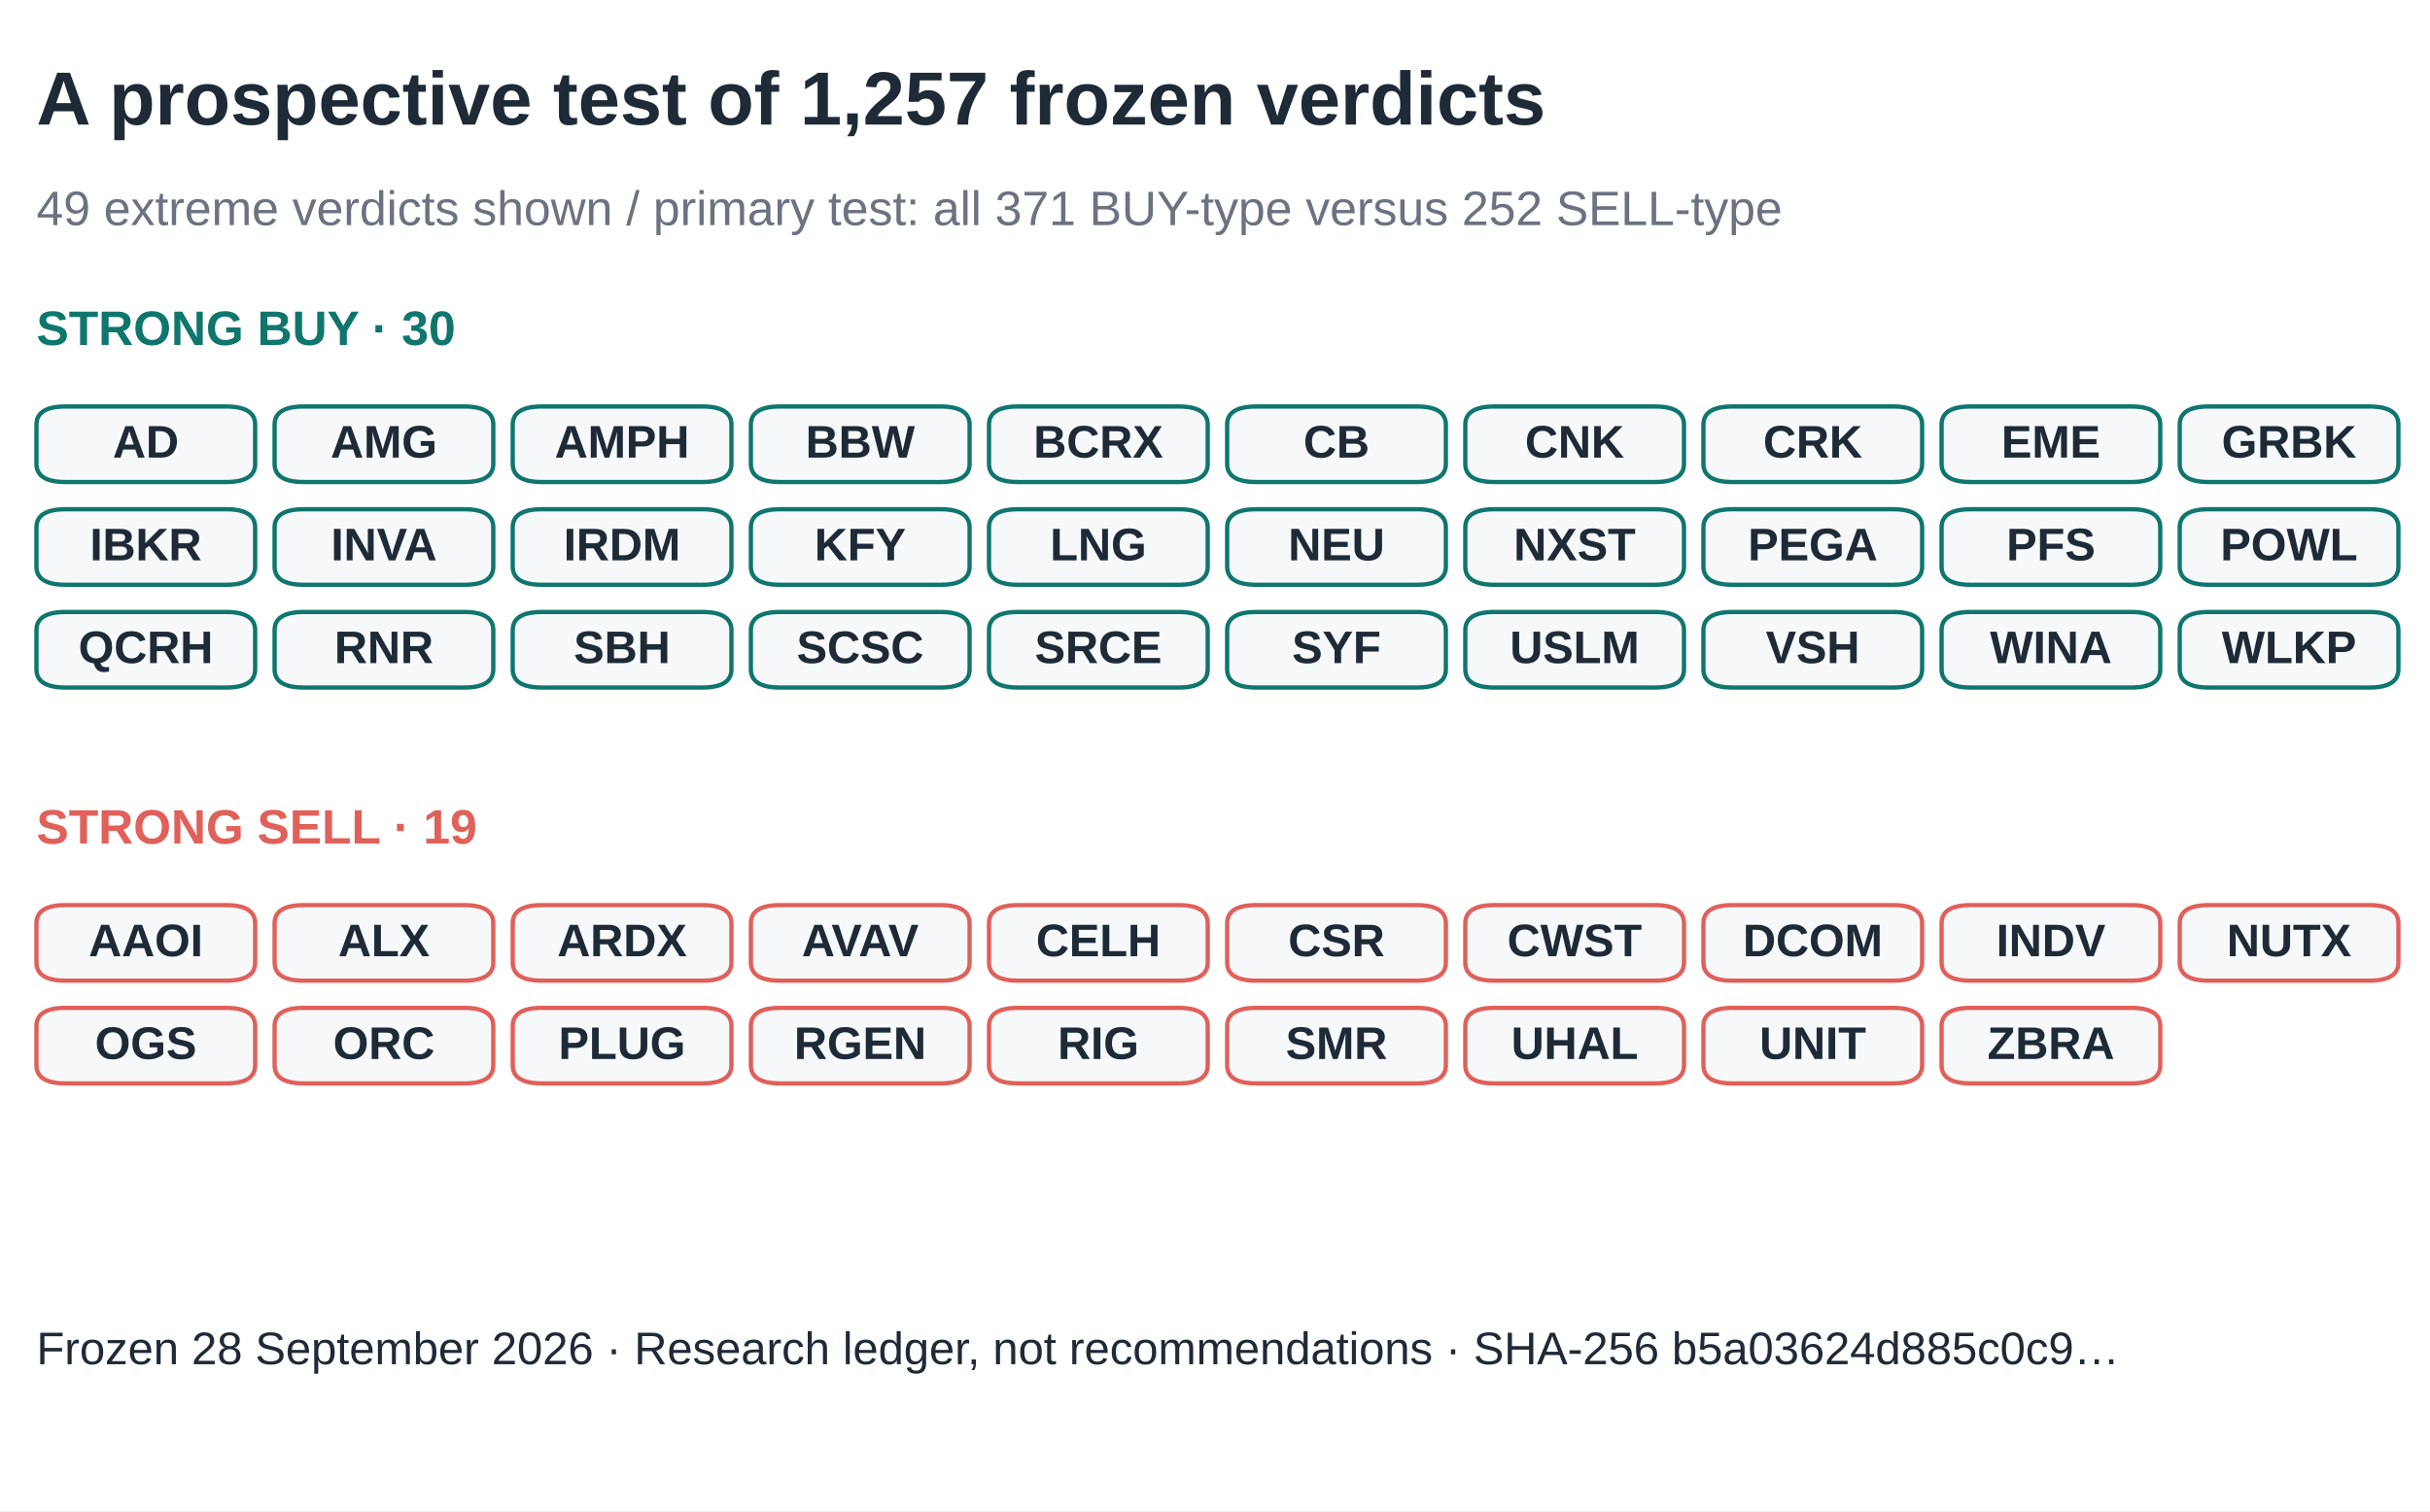
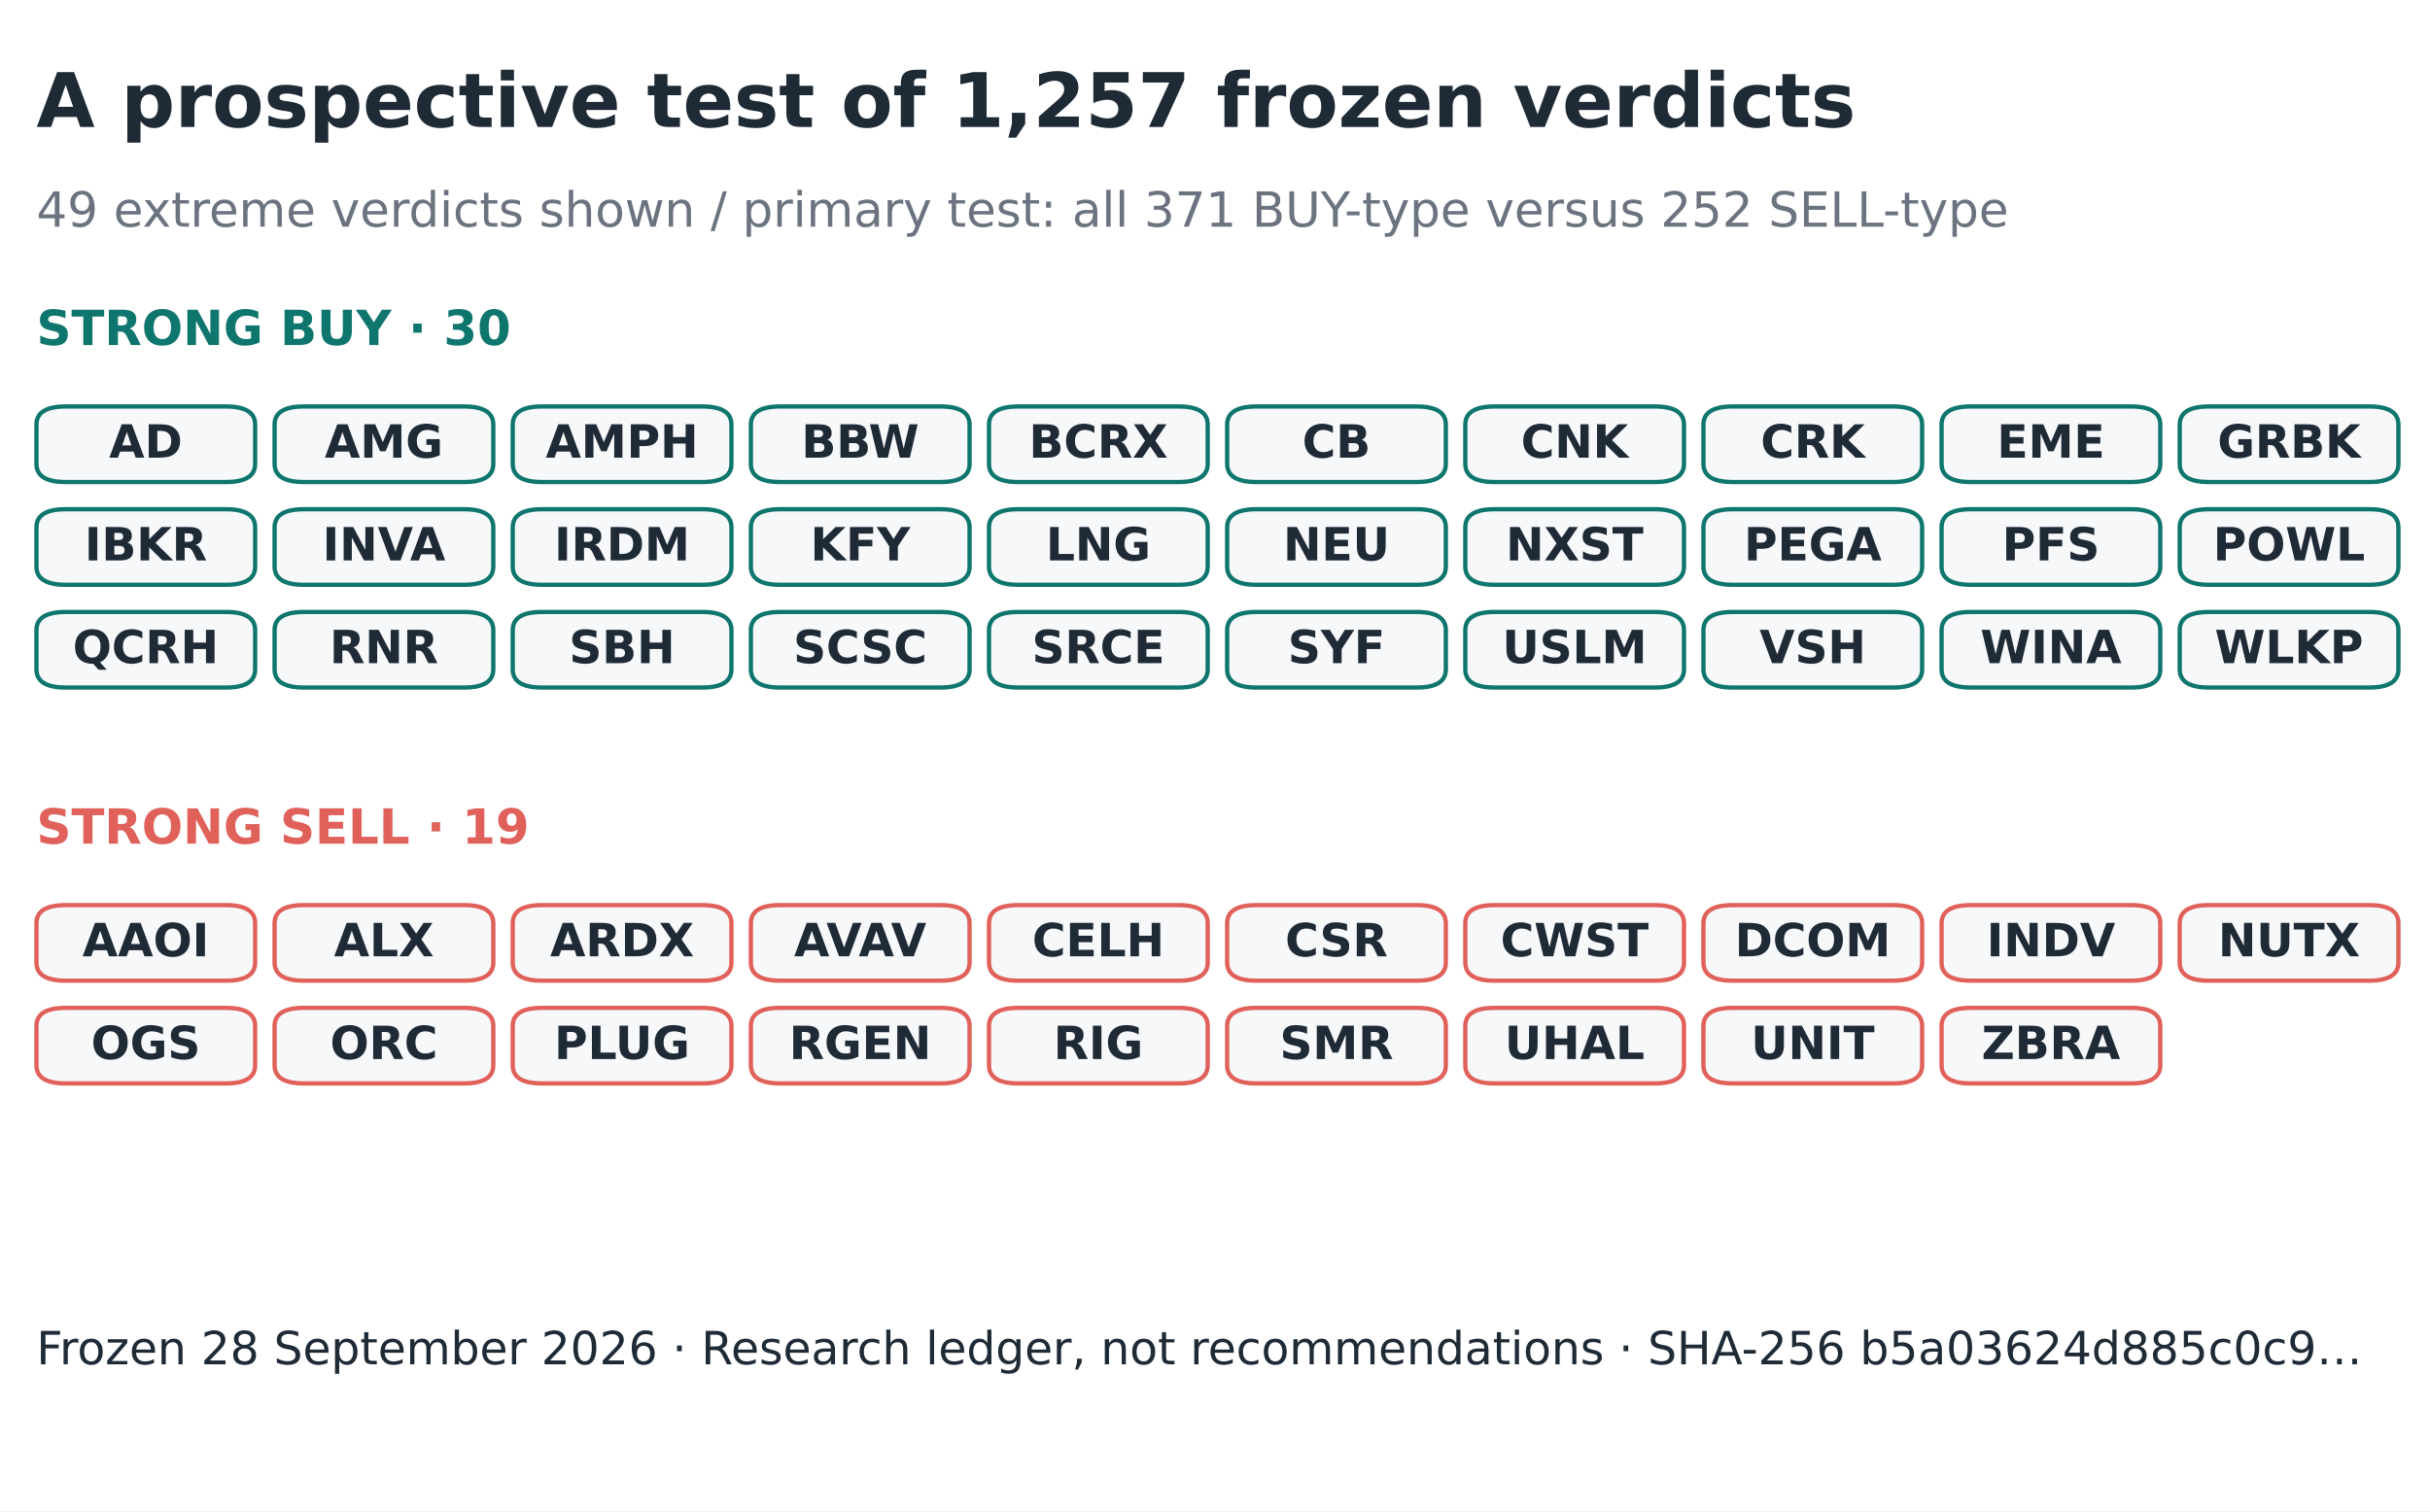
<svg xmlns="http://www.w3.org/2000/svg" width="451.44pt" height="280.8pt" viewBox="0 0 451.44 280.8" version="1.1">
  <defs>
    <style type="text/css">*{stroke-linejoin: round; stroke-linecap: butt}</style>
  </defs>
  <g id="figure_1">
    <g id="patch_1">
      <path d="M 0 280.8  L 451.44 280.8  L 451.44 0  L 0 0  z " style="fill: #ffffff" />
    </g>
    <g id="axes_1">
      <g id="patch_2">
        <path d="M 12.189 89.575  L 41.984 89.575  Q 47.401 89.575 47.401 86.206  L 47.401 78.905  Q 47.401 75.535 41.984 75.535  L 12.189 75.535  Q 6.772 75.535 6.772 78.905  L 6.772 86.206  Q 6.772 89.575 12.189 89.575  z " clip-path="url(#p27f4e47a47)" style="fill: #f7f8fa; stroke: #0f766e; stroke-width: 0.8; stroke-linejoin: miter" />
      </g>
      <g id="patch_3">
        <path d="M 56.43 89.575  L 86.225 89.575  Q 91.642 89.575 91.642 86.206  L 91.642 78.905  Q 91.642 75.535 86.225 75.535  L 56.43 75.535  Q 51.013 75.535 51.013 78.905  L 51.013 86.206  Q 51.013 89.575 56.43 89.575  z " clip-path="url(#p27f4e47a47)" style="fill: #f7f8fa; stroke: #0f766e; stroke-width: 0.8; stroke-linejoin: miter" />
      </g>
      <g id="patch_4">
        <path d="M 100.671 89.575  L 130.466 89.575  Q 135.883 89.575 135.883 86.206  L 135.883 78.905  Q 135.883 75.535 130.466 75.535  L 100.671 75.535  Q 95.254 75.535 95.254 78.905  L 95.254 86.206  Q 95.254 89.575 100.671 89.575  z " clip-path="url(#p27f4e47a47)" style="fill: #f7f8fa; stroke: #0f766e; stroke-width: 0.8; stroke-linejoin: miter" />
      </g>
      <g id="patch_5">
        <path d="M 144.912 89.575  L 174.707 89.575  Q 180.125 89.575 180.125 86.206  L 180.125 78.905  Q 180.125 75.535 174.707 75.535  L 144.912 75.535  Q 139.495 75.535 139.495 78.905  L 139.495 86.206  Q 139.495 89.575 144.912 89.575  z " clip-path="url(#p27f4e47a47)" style="fill: #f7f8fa; stroke: #0f766e; stroke-width: 0.8; stroke-linejoin: miter" />
      </g>
      <g id="patch_6">
        <path d="M 189.153 89.575  L 218.948 89.575  Q 224.366 89.575 224.366 86.206  L 224.366 78.905  Q 224.366 75.535 218.948 75.535  L 189.153 75.535  Q 183.736 75.535 183.736 78.905  L 183.736 86.206  Q 183.736 89.575 189.153 89.575  z " clip-path="url(#p27f4e47a47)" style="fill: #f7f8fa; stroke: #0f766e; stroke-width: 0.8; stroke-linejoin: miter" />
      </g>
      <g id="patch_7">
        <path d="M 233.394 89.575  L 263.19 89.575  Q 268.607 89.575 268.607 86.206  L 268.607 78.905  Q 268.607 75.535 263.19 75.535  L 233.394 75.535  Q 227.977 75.535 227.977 78.905  L 227.977 86.206  Q 227.977 89.575 233.394 89.575  z " clip-path="url(#p27f4e47a47)" style="fill: #f7f8fa; stroke: #0f766e; stroke-width: 0.8; stroke-linejoin: miter" />
      </g>
      <g id="patch_8">
        <path d="M 277.636 89.575  L 307.431 89.575  Q 312.848 89.575 312.848 86.206  L 312.848 78.905  Q 312.848 75.535 307.431 75.535  L 277.636 75.535  Q 272.218 75.535 272.218 78.905  L 272.218 86.206  Q 272.218 89.575 277.636 89.575  z " clip-path="url(#p27f4e47a47)" style="fill: #f7f8fa; stroke: #0f766e; stroke-width: 0.8; stroke-linejoin: miter" />
      </g>
      <g id="patch_9">
        <path d="M 321.877 89.575  L 351.672 89.575  Q 357.089 89.575 357.089 86.206  L 357.089 78.905  Q 357.089 75.535 351.672 75.535  L 321.877 75.535  Q 316.459 75.535 316.459 78.905  L 316.459 86.206  Q 316.459 89.575 321.877 89.575  z " clip-path="url(#p27f4e47a47)" style="fill: #f7f8fa; stroke: #0f766e; stroke-width: 0.8; stroke-linejoin: miter" />
      </g>
      <g id="patch_10">
        <path d="M 366.118 89.575  L 395.913 89.575  Q 401.33 89.575 401.33 86.206  L 401.33 78.905  Q 401.33 75.535 395.913 75.535  L 366.118 75.535  Q 360.701 75.535 360.701 78.905  L 360.701 86.206  Q 360.701 89.575 366.118 89.575  z " clip-path="url(#p27f4e47a47)" style="fill: #f7f8fa; stroke: #0f766e; stroke-width: 0.8; stroke-linejoin: miter" />
      </g>
      <g id="patch_11">
        <path d="M 410.359 89.575  L 440.154 89.575  Q 445.571 89.575 445.571 86.206  L 445.571 78.905  Q 445.571 75.535 440.154 75.535  L 410.359 75.535  Q 404.942 75.535 404.942 78.905  L 404.942 86.206  Q 404.942 89.575 410.359 89.575  z " clip-path="url(#p27f4e47a47)" style="fill: #f7f8fa; stroke: #0f766e; stroke-width: 0.8; stroke-linejoin: miter" />
      </g>
      <g id="patch_12">
        <path d="M 12.189 108.67  L 41.984 108.67  Q 47.401 108.67 47.401 105.3  L 47.401 97.999  Q 47.401 94.63 41.984 94.63  L 12.189 94.63  Q 6.772 94.63 6.772 97.999  L 6.772 105.3  Q 6.772 108.67 12.189 108.67  z " clip-path="url(#p27f4e47a47)" style="fill: #f7f8fa; stroke: #0f766e; stroke-width: 0.8; stroke-linejoin: miter" />
      </g>
      <g id="patch_13">
        <path d="M 56.43 108.67  L 86.225 108.67  Q 91.642 108.67 91.642 105.3  L 91.642 97.999  Q 91.642 94.63 86.225 94.63  L 56.43 94.63  Q 51.013 94.63 51.013 97.999  L 51.013 105.3  Q 51.013 108.67 56.43 108.67  z " clip-path="url(#p27f4e47a47)" style="fill: #f7f8fa; stroke: #0f766e; stroke-width: 0.8; stroke-linejoin: miter" />
      </g>
      <g id="patch_14">
        <path d="M 100.671 108.67  L 130.466 108.67  Q 135.883 108.67 135.883 105.3  L 135.883 97.999  Q 135.883 94.63 130.466 94.63  L 100.671 94.63  Q 95.254 94.63 95.254 97.999  L 95.254 105.3  Q 95.254 108.67 100.671 108.67  z " clip-path="url(#p27f4e47a47)" style="fill: #f7f8fa; stroke: #0f766e; stroke-width: 0.8; stroke-linejoin: miter" />
      </g>
      <g id="patch_15">
        <path d="M 144.912 108.67  L 174.707 108.67  Q 180.125 108.67 180.125 105.3  L 180.125 97.999  Q 180.125 94.63 174.707 94.63  L 144.912 94.63  Q 139.495 94.63 139.495 97.999  L 139.495 105.3  Q 139.495 108.67 144.912 108.67  z " clip-path="url(#p27f4e47a47)" style="fill: #f7f8fa; stroke: #0f766e; stroke-width: 0.8; stroke-linejoin: miter" />
      </g>
      <g id="patch_16">
        <path d="M 189.153 108.67  L 218.948 108.67  Q 224.366 108.67 224.366 105.3  L 224.366 97.999  Q 224.366 94.63 218.948 94.63  L 189.153 94.63  Q 183.736 94.63 183.736 97.999  L 183.736 105.3  Q 183.736 108.67 189.153 108.67  z " clip-path="url(#p27f4e47a47)" style="fill: #f7f8fa; stroke: #0f766e; stroke-width: 0.8; stroke-linejoin: miter" />
      </g>
      <g id="patch_17">
        <path d="M 233.394 108.67  L 263.19 108.67  Q 268.607 108.67 268.607 105.3  L 268.607 97.999  Q 268.607 94.63 263.19 94.63  L 233.394 94.63  Q 227.977 94.63 227.977 97.999  L 227.977 105.3  Q 227.977 108.67 233.394 108.67  z " clip-path="url(#p27f4e47a47)" style="fill: #f7f8fa; stroke: #0f766e; stroke-width: 0.8; stroke-linejoin: miter" />
      </g>
      <g id="patch_18">
        <path d="M 277.636 108.67  L 307.431 108.67  Q 312.848 108.67 312.848 105.3  L 312.848 97.999  Q 312.848 94.63 307.431 94.63  L 277.636 94.63  Q 272.218 94.63 272.218 97.999  L 272.218 105.3  Q 272.218 108.67 277.636 108.67  z " clip-path="url(#p27f4e47a47)" style="fill: #f7f8fa; stroke: #0f766e; stroke-width: 0.8; stroke-linejoin: miter" />
      </g>
      <g id="patch_19">
        <path d="M 321.877 108.67  L 351.672 108.67  Q 357.089 108.67 357.089 105.3  L 357.089 97.999  Q 357.089 94.63 351.672 94.63  L 321.877 94.63  Q 316.459 94.63 316.459 97.999  L 316.459 105.3  Q 316.459 108.67 321.877 108.67  z " clip-path="url(#p27f4e47a47)" style="fill: #f7f8fa; stroke: #0f766e; stroke-width: 0.8; stroke-linejoin: miter" />
      </g>
      <g id="patch_20">
        <path d="M 366.118 108.67  L 395.913 108.67  Q 401.33 108.67 401.33 105.3  L 401.33 97.999  Q 401.33 94.63 395.913 94.63  L 366.118 94.63  Q 360.701 94.63 360.701 97.999  L 360.701 105.3  Q 360.701 108.67 366.118 108.67  z " clip-path="url(#p27f4e47a47)" style="fill: #f7f8fa; stroke: #0f766e; stroke-width: 0.8; stroke-linejoin: miter" />
      </g>
      <g id="patch_21">
        <path d="M 410.359 108.67  L 440.154 108.67  Q 445.571 108.67 445.571 105.3  L 445.571 97.999  Q 445.571 94.63 440.154 94.63  L 410.359 94.63  Q 404.942 94.63 404.942 97.999  L 404.942 105.3  Q 404.942 108.67 410.359 108.67  z " clip-path="url(#p27f4e47a47)" style="fill: #f7f8fa; stroke: #0f766e; stroke-width: 0.8; stroke-linejoin: miter" />
      </g>
      <g id="patch_22">
        <path d="M 12.189 127.764  L 41.984 127.764  Q 47.401 127.764 47.401 124.394  L 47.401 117.094  Q 47.401 113.724 41.984 113.724  L 12.189 113.724  Q 6.772 113.724 6.772 117.094  L 6.772 124.394  Q 6.772 127.764 12.189 127.764  z " clip-path="url(#p27f4e47a47)" style="fill: #f7f8fa; stroke: #0f766e; stroke-width: 0.8; stroke-linejoin: miter" />
      </g>
      <g id="patch_23">
        <path d="M 56.43 127.764  L 86.225 127.764  Q 91.642 127.764 91.642 124.394  L 91.642 117.094  Q 91.642 113.724 86.225 113.724  L 56.43 113.724  Q 51.013 113.724 51.013 117.094  L 51.013 124.394  Q 51.013 127.764 56.43 127.764  z " clip-path="url(#p27f4e47a47)" style="fill: #f7f8fa; stroke: #0f766e; stroke-width: 0.8; stroke-linejoin: miter" />
      </g>
      <g id="patch_24">
        <path d="M 100.671 127.764  L 130.466 127.764  Q 135.883 127.764 135.883 124.394  L 135.883 117.094  Q 135.883 113.724 130.466 113.724  L 100.671 113.724  Q 95.254 113.724 95.254 117.094  L 95.254 124.394  Q 95.254 127.764 100.671 127.764  z " clip-path="url(#p27f4e47a47)" style="fill: #f7f8fa; stroke: #0f766e; stroke-width: 0.8; stroke-linejoin: miter" />
      </g>
      <g id="patch_25">
        <path d="M 144.912 127.764  L 174.707 127.764  Q 180.125 127.764 180.125 124.394  L 180.125 117.094  Q 180.125 113.724 174.707 113.724  L 144.912 113.724  Q 139.495 113.724 139.495 117.094  L 139.495 124.394  Q 139.495 127.764 144.912 127.764  z " clip-path="url(#p27f4e47a47)" style="fill: #f7f8fa; stroke: #0f766e; stroke-width: 0.8; stroke-linejoin: miter" />
      </g>
      <g id="patch_26">
        <path d="M 189.153 127.764  L 218.948 127.764  Q 224.366 127.764 224.366 124.394  L 224.366 117.094  Q 224.366 113.724 218.948 113.724  L 189.153 113.724  Q 183.736 113.724 183.736 117.094  L 183.736 124.394  Q 183.736 127.764 189.153 127.764  z " clip-path="url(#p27f4e47a47)" style="fill: #f7f8fa; stroke: #0f766e; stroke-width: 0.8; stroke-linejoin: miter" />
      </g>
      <g id="patch_27">
        <path d="M 233.394 127.764  L 263.19 127.764  Q 268.607 127.764 268.607 124.394  L 268.607 117.094  Q 268.607 113.724 263.19 113.724  L 233.394 113.724  Q 227.977 113.724 227.977 117.094  L 227.977 124.394  Q 227.977 127.764 233.394 127.764  z " clip-path="url(#p27f4e47a47)" style="fill: #f7f8fa; stroke: #0f766e; stroke-width: 0.8; stroke-linejoin: miter" />
      </g>
      <g id="patch_28">
        <path d="M 277.636 127.764  L 307.431 127.764  Q 312.848 127.764 312.848 124.394  L 312.848 117.094  Q 312.848 113.724 307.431 113.724  L 277.636 113.724  Q 272.218 113.724 272.218 117.094  L 272.218 124.394  Q 272.218 127.764 277.636 127.764  z " clip-path="url(#p27f4e47a47)" style="fill: #f7f8fa; stroke: #0f766e; stroke-width: 0.8; stroke-linejoin: miter" />
      </g>
      <g id="patch_29">
        <path d="M 321.877 127.764  L 351.672 127.764  Q 357.089 127.764 357.089 124.394  L 357.089 117.094  Q 357.089 113.724 351.672 113.724  L 321.877 113.724  Q 316.459 113.724 316.459 117.094  L 316.459 124.394  Q 316.459 127.764 321.877 127.764  z " clip-path="url(#p27f4e47a47)" style="fill: #f7f8fa; stroke: #0f766e; stroke-width: 0.8; stroke-linejoin: miter" />
      </g>
      <g id="patch_30">
        <path d="M 366.118 127.764  L 395.913 127.764  Q 401.33 127.764 401.33 124.394  L 401.33 117.094  Q 401.33 113.724 395.913 113.724  L 366.118 113.724  Q 360.701 113.724 360.701 117.094  L 360.701 124.394  Q 360.701 127.764 366.118 127.764  z " clip-path="url(#p27f4e47a47)" style="fill: #f7f8fa; stroke: #0f766e; stroke-width: 0.8; stroke-linejoin: miter" />
      </g>
      <g id="patch_31">
        <path d="M 410.359 127.764  L 440.154 127.764  Q 445.571 127.764 445.571 124.394  L 445.571 117.094  Q 445.571 113.724 440.154 113.724  L 410.359 113.724  Q 404.942 113.724 404.942 117.094  L 404.942 124.394  Q 404.942 127.764 410.359 127.764  z " clip-path="url(#p27f4e47a47)" style="fill: #f7f8fa; stroke: #0f766e; stroke-width: 0.8; stroke-linejoin: miter" />
      </g>
      <g id="patch_32">
        <path d="M 12.189 182.239  L 41.984 182.239  Q 47.401 182.239 47.401 178.87  L 47.401 171.569  Q 47.401 168.199 41.984 168.199  L 12.189 168.199  Q 6.772 168.199 6.772 171.569  L 6.772 178.87  Q 6.772 182.239 12.189 182.239  z " clip-path="url(#p27f4e47a47)" style="fill: #f7f8fa; stroke: #e0605a; stroke-width: 0.8; stroke-linejoin: miter" />
      </g>
      <g id="patch_33">
        <path d="M 56.43 182.239  L 86.225 182.239  Q 91.642 182.239 91.642 178.87  L 91.642 171.569  Q 91.642 168.199 86.225 168.199  L 56.43 168.199  Q 51.013 168.199 51.013 171.569  L 51.013 178.87  Q 51.013 182.239 56.43 182.239  z " clip-path="url(#p27f4e47a47)" style="fill: #f7f8fa; stroke: #e0605a; stroke-width: 0.8; stroke-linejoin: miter" />
      </g>
      <g id="patch_34">
        <path d="M 100.671 182.239  L 130.466 182.239  Q 135.883 182.239 135.883 178.87  L 135.883 171.569  Q 135.883 168.199 130.466 168.199  L 100.671 168.199  Q 95.254 168.199 95.254 171.569  L 95.254 178.87  Q 95.254 182.239 100.671 182.239  z " clip-path="url(#p27f4e47a47)" style="fill: #f7f8fa; stroke: #e0605a; stroke-width: 0.8; stroke-linejoin: miter" />
      </g>
      <g id="patch_35">
        <path d="M 144.912 182.239  L 174.707 182.239  Q 180.125 182.239 180.125 178.87  L 180.125 171.569  Q 180.125 168.199 174.707 168.199  L 144.912 168.199  Q 139.495 168.199 139.495 171.569  L 139.495 178.87  Q 139.495 182.239 144.912 182.239  z " clip-path="url(#p27f4e47a47)" style="fill: #f7f8fa; stroke: #e0605a; stroke-width: 0.8; stroke-linejoin: miter" />
      </g>
      <g id="patch_36">
        <path d="M 189.153 182.239  L 218.948 182.239  Q 224.366 182.239 224.366 178.87  L 224.366 171.569  Q 224.366 168.199 218.948 168.199  L 189.153 168.199  Q 183.736 168.199 183.736 171.569  L 183.736 178.87  Q 183.736 182.239 189.153 182.239  z " clip-path="url(#p27f4e47a47)" style="fill: #f7f8fa; stroke: #e0605a; stroke-width: 0.8; stroke-linejoin: miter" />
      </g>
      <g id="patch_37">
        <path d="M 233.394 182.239  L 263.19 182.239  Q 268.607 182.239 268.607 178.87  L 268.607 171.569  Q 268.607 168.199 263.19 168.199  L 233.394 168.199  Q 227.977 168.199 227.977 171.569  L 227.977 178.87  Q 227.977 182.239 233.394 182.239  z " clip-path="url(#p27f4e47a47)" style="fill: #f7f8fa; stroke: #e0605a; stroke-width: 0.8; stroke-linejoin: miter" />
      </g>
      <g id="patch_38">
        <path d="M 277.636 182.239  L 307.431 182.239  Q 312.848 182.239 312.848 178.87  L 312.848 171.569  Q 312.848 168.199 307.431 168.199  L 277.636 168.199  Q 272.218 168.199 272.218 171.569  L 272.218 178.87  Q 272.218 182.239 277.636 182.239  z " clip-path="url(#p27f4e47a47)" style="fill: #f7f8fa; stroke: #e0605a; stroke-width: 0.8; stroke-linejoin: miter" />
      </g>
      <g id="patch_39">
        <path d="M 321.877 182.239  L 351.672 182.239  Q 357.089 182.239 357.089 178.87  L 357.089 171.569  Q 357.089 168.199 351.672 168.199  L 321.877 168.199  Q 316.459 168.199 316.459 171.569  L 316.459 178.87  Q 316.459 182.239 321.877 182.239  z " clip-path="url(#p27f4e47a47)" style="fill: #f7f8fa; stroke: #e0605a; stroke-width: 0.8; stroke-linejoin: miter" />
      </g>
      <g id="patch_40">
        <path d="M 366.118 182.239  L 395.913 182.239  Q 401.33 182.239 401.33 178.87  L 401.33 171.569  Q 401.33 168.199 395.913 168.199  L 366.118 168.199  Q 360.701 168.199 360.701 171.569  L 360.701 178.87  Q 360.701 182.239 366.118 182.239  z " clip-path="url(#p27f4e47a47)" style="fill: #f7f8fa; stroke: #e0605a; stroke-width: 0.8; stroke-linejoin: miter" />
      </g>
      <g id="patch_41">
        <path d="M 410.359 182.239  L 440.154 182.239  Q 445.571 182.239 445.571 178.87  L 445.571 171.569  Q 445.571 168.199 440.154 168.199  L 410.359 168.199  Q 404.942 168.199 404.942 171.569  L 404.942 178.87  Q 404.942 182.239 410.359 182.239  z " clip-path="url(#p27f4e47a47)" style="fill: #f7f8fa; stroke: #e0605a; stroke-width: 0.8; stroke-linejoin: miter" />
      </g>
      <g id="patch_42">
        <path d="M 12.189 201.334  L 41.984 201.334  Q 47.401 201.334 47.401 197.964  L 47.401 190.663  Q 47.401 187.294 41.984 187.294  L 12.189 187.294  Q 6.772 187.294 6.772 190.663  L 6.772 197.964  Q 6.772 201.334 12.189 201.334  z " clip-path="url(#p27f4e47a47)" style="fill: #f7f8fa; stroke: #e0605a; stroke-width: 0.8; stroke-linejoin: miter" />
      </g>
      <g id="patch_43">
        <path d="M 56.43 201.334  L 86.225 201.334  Q 91.642 201.334 91.642 197.964  L 91.642 190.663  Q 91.642 187.294 86.225 187.294  L 56.43 187.294  Q 51.013 187.294 51.013 190.663  L 51.013 197.964  Q 51.013 201.334 56.43 201.334  z " clip-path="url(#p27f4e47a47)" style="fill: #f7f8fa; stroke: #e0605a; stroke-width: 0.8; stroke-linejoin: miter" />
      </g>
      <g id="patch_44">
        <path d="M 100.671 201.334  L 130.466 201.334  Q 135.883 201.334 135.883 197.964  L 135.883 190.663  Q 135.883 187.294 130.466 187.294  L 100.671 187.294  Q 95.254 187.294 95.254 190.663  L 95.254 197.964  Q 95.254 201.334 100.671 201.334  z " clip-path="url(#p27f4e47a47)" style="fill: #f7f8fa; stroke: #e0605a; stroke-width: 0.8; stroke-linejoin: miter" />
      </g>
      <g id="patch_45">
        <path d="M 144.912 201.334  L 174.707 201.334  Q 180.125 201.334 180.125 197.964  L 180.125 190.663  Q 180.125 187.294 174.707 187.294  L 144.912 187.294  Q 139.495 187.294 139.495 190.663  L 139.495 197.964  Q 139.495 201.334 144.912 201.334  z " clip-path="url(#p27f4e47a47)" style="fill: #f7f8fa; stroke: #e0605a; stroke-width: 0.8; stroke-linejoin: miter" />
      </g>
      <g id="patch_46">
        <path d="M 189.153 201.334  L 218.948 201.334  Q 224.366 201.334 224.366 197.964  L 224.366 190.663  Q 224.366 187.294 218.948 187.294  L 189.153 187.294  Q 183.736 187.294 183.736 190.663  L 183.736 197.964  Q 183.736 201.334 189.153 201.334  z " clip-path="url(#p27f4e47a47)" style="fill: #f7f8fa; stroke: #e0605a; stroke-width: 0.8; stroke-linejoin: miter" />
      </g>
      <g id="patch_47">
        <path d="M 233.394 201.334  L 263.19 201.334  Q 268.607 201.334 268.607 197.964  L 268.607 190.663  Q 268.607 187.294 263.19 187.294  L 233.394 187.294  Q 227.977 187.294 227.977 190.663  L 227.977 197.964  Q 227.977 201.334 233.394 201.334  z " clip-path="url(#p27f4e47a47)" style="fill: #f7f8fa; stroke: #e0605a; stroke-width: 0.8; stroke-linejoin: miter" />
      </g>
      <g id="patch_48">
        <path d="M 277.636 201.334  L 307.431 201.334  Q 312.848 201.334 312.848 197.964  L 312.848 190.663  Q 312.848 187.294 307.431 187.294  L 277.636 187.294  Q 272.218 187.294 272.218 190.663  L 272.218 197.964  Q 272.218 201.334 277.636 201.334  z " clip-path="url(#p27f4e47a47)" style="fill: #f7f8fa; stroke: #e0605a; stroke-width: 0.8; stroke-linejoin: miter" />
      </g>
      <g id="patch_49">
        <path d="M 321.877 201.334  L 351.672 201.334  Q 357.089 201.334 357.089 197.964  L 357.089 190.663  Q 357.089 187.294 351.672 187.294  L 321.877 187.294  Q 316.459 187.294 316.459 190.663  L 316.459 197.964  Q 316.459 201.334 321.877 201.334  z " clip-path="url(#p27f4e47a47)" style="fill: #f7f8fa; stroke: #e0605a; stroke-width: 0.8; stroke-linejoin: miter" />
      </g>
      <g id="patch_50">
        <path d="M 366.118 201.334  L 395.913 201.334  Q 401.33 201.334 401.33 197.964  L 401.33 190.663  Q 401.33 187.294 395.913 187.294  L 366.118 187.294  Q 360.701 187.294 360.701 190.663  L 360.701 197.964  Q 360.701 201.334 366.118 201.334  z " clip-path="url(#p27f4e47a47)" style="fill: #f7f8fa; stroke: #e0605a; stroke-width: 0.8; stroke-linejoin: miter" />
      </g>
      <g id="text_1">
-         <text style="font-weight: 700; font-size: 14px; font-family: 'Arial', 'DejaVu Sans'; text-anchor: start; fill: #1f2a37" x="6.772" y="23.152" transform="rotate(-0 6.7716 23.15238)">A prospective test of 1,257 frozen verdicts</text>
+         <text style="font-weight: 700; font-size: 14px; font-family: 'DejaVu Sans'; text-anchor: start; fill: #1f2a37" x="6.772" y="23.598" transform="rotate(-0 6.7716 23.59781)">A prospective test of 1,257 frozen verdicts</text>
      </g>
      <g id="text_2">
-         <text style="font-size: 9px; font-family: 'Arial', 'DejaVu Sans'; text-anchor: start; fill: #6b7280" x="6.772" y="41.832" transform="rotate(-0 6.7716 41.83225)">49 extreme verdicts shown  /  primary test: all 371 BUY-type versus 252 SELL-type</text>
+         <text style="font-size: 9px; font-family: 'DejaVu Sans'; text-anchor: start; fill: #6b7280" x="6.772" y="42.119" transform="rotate(-0 6.7716 42.11859)">49 extreme verdicts shown  /  primary test: all 371 BUY-type versus 252 SELL-type</text>
      </g>
      <g id="text_3">
-         <text style="font-weight: 700; font-size: 9px; font-family: 'Arial', 'DejaVu Sans'; text-anchor: start; fill: #0f766e" x="6.772" y="64.105" transform="rotate(-0 6.7716 64.1051)">STRONG BUY  ·  30</text>
+         <text style="font-weight: 700; font-size: 9px; font-family: 'DejaVu Sans'; text-anchor: start; fill: #0f766e" x="6.772" y="64.114" transform="rotate(-0 6.7716 64.11389)">STRONG BUY  ·  30</text>
      </g>
      <g id="text_4">
-         <text style="font-weight: 700; font-size: 8.5px; font-family: 'Arial', 'DejaVu Sans'; text-anchor: middle; fill: #1f2a37" x="27.086" y="85.036" transform="rotate(-0 27.0864 85.03571)">AD</text>
+         <text style="font-weight: 700; font-size: 8.5px; font-family: 'DejaVu Sans'; text-anchor: middle; fill: #1f2a37" x="27.086" y="85.044" transform="rotate(-0 27.0864 85.04401)">AD</text>
      </g>
      <g id="text_5">
-         <text style="font-weight: 700; font-size: 8.5px; font-family: 'Arial', 'DejaVu Sans'; text-anchor: middle; fill: #1f2a37" x="71.328" y="85.036" transform="rotate(-0 71.32752 85.03571)">AMG</text>
+         <text style="font-weight: 700; font-size: 8.5px; font-family: 'DejaVu Sans'; text-anchor: middle; fill: #1f2a37" x="71.328" y="85.044" transform="rotate(-0 71.32752 85.04401)">AMG</text>
      </g>
      <g id="text_6">
-         <text style="font-weight: 700; font-size: 8.5px; font-family: 'Arial', 'DejaVu Sans'; text-anchor: middle; fill: #1f2a37" x="115.569" y="85.036" transform="rotate(-0 115.5686 85.03571)">AMPH</text>
+         <text style="font-weight: 700; font-size: 8.5px; font-family: 'DejaVu Sans'; text-anchor: middle; fill: #1f2a37" x="115.569" y="85.044" transform="rotate(-0 115.5686 85.04401)">AMPH</text>
      </g>
      <g id="text_7">
-         <text style="font-weight: 700; font-size: 8.5px; font-family: 'Arial', 'DejaVu Sans'; text-anchor: middle; fill: #1f2a37" x="159.81" y="85.036" transform="rotate(-0 159.8098 85.03571)">BBW</text>
+         <text style="font-weight: 700; font-size: 8.5px; font-family: 'DejaVu Sans'; text-anchor: middle; fill: #1f2a37" x="159.81" y="85.044" transform="rotate(-0 159.8098 85.04401)">BBW</text>
      </g>
      <g id="text_8">
-         <text style="font-weight: 700; font-size: 8.5px; font-family: 'Arial', 'DejaVu Sans'; text-anchor: middle; fill: #1f2a37" x="204.051" y="85.036" transform="rotate(-0 204.0509 85.03571)">BCRX</text>
+         <text style="font-weight: 700; font-size: 8.5px; font-family: 'DejaVu Sans'; text-anchor: middle; fill: #1f2a37" x="204.051" y="85.044" transform="rotate(-0 204.0509 85.04401)">BCRX</text>
      </g>
      <g id="text_9">
-         <text style="font-weight: 700; font-size: 8.5px; font-family: 'Arial', 'DejaVu Sans'; text-anchor: middle; fill: #1f2a37" x="248.292" y="85.036" transform="rotate(-0 248.292 85.03571)">CB</text>
+         <text style="font-weight: 700; font-size: 8.5px; font-family: 'DejaVu Sans'; text-anchor: middle; fill: #1f2a37" x="248.292" y="85.044" transform="rotate(-0 248.292 85.04401)">CB</text>
      </g>
      <g id="text_10">
-         <text style="font-weight: 700; font-size: 8.5px; font-family: 'Arial', 'DejaVu Sans'; text-anchor: middle; fill: #1f2a37" x="292.533" y="85.036" transform="rotate(-0 292.5331 85.03571)">CNK</text>
+         <text style="font-weight: 700; font-size: 8.5px; font-family: 'DejaVu Sans'; text-anchor: middle; fill: #1f2a37" x="292.533" y="85.044" transform="rotate(-0 292.5331 85.04401)">CNK</text>
      </g>
      <g id="text_11">
-         <text style="font-weight: 700; font-size: 8.5px; font-family: 'Arial', 'DejaVu Sans'; text-anchor: middle; fill: #1f2a37" x="336.774" y="85.036" transform="rotate(-0 336.7742 85.03571)">CRK</text>
+         <text style="font-weight: 700; font-size: 8.5px; font-family: 'DejaVu Sans'; text-anchor: middle; fill: #1f2a37" x="336.774" y="85.044" transform="rotate(-0 336.7742 85.04401)">CRK</text>
      </g>
      <g id="text_12">
-         <text style="font-weight: 700; font-size: 8.5px; font-family: 'Arial', 'DejaVu Sans'; text-anchor: middle; fill: #1f2a37" x="381.015" y="85.036" transform="rotate(-0 381.0154 85.03571)">EME</text>
+         <text style="font-weight: 700; font-size: 8.5px; font-family: 'DejaVu Sans'; text-anchor: middle; fill: #1f2a37" x="381.015" y="85.044" transform="rotate(-0 381.0154 85.04401)">EME</text>
      </g>
      <g id="text_13">
-         <text style="font-weight: 700; font-size: 8.5px; font-family: 'Arial', 'DejaVu Sans'; text-anchor: middle; fill: #1f2a37" x="425.256" y="85.036" transform="rotate(-0 425.2565 85.03571)">GRBK</text>
+         <text style="font-weight: 700; font-size: 8.5px; font-family: 'DejaVu Sans'; text-anchor: middle; fill: #1f2a37" x="425.256" y="85.044" transform="rotate(-0 425.2565 85.04401)">GRBK</text>
      </g>
      <g id="text_14">
-         <text style="font-weight: 700; font-size: 8.5px; font-family: 'Arial', 'DejaVu Sans'; text-anchor: middle; fill: #1f2a37" x="27.086" y="104.13" transform="rotate(-0 27.0864 104.1301)">IBKR</text>
+         <text style="font-weight: 700; font-size: 8.5px; font-family: 'DejaVu Sans'; text-anchor: middle; fill: #1f2a37" x="27.086" y="104.138" transform="rotate(-0 27.0864 104.1384)">IBKR</text>
      </g>
      <g id="text_15">
-         <text style="font-weight: 700; font-size: 8.5px; font-family: 'Arial', 'DejaVu Sans'; text-anchor: middle; fill: #1f2a37" x="71.328" y="104.13" transform="rotate(-0 71.32752 104.1301)">INVA</text>
+         <text style="font-weight: 700; font-size: 8.5px; font-family: 'DejaVu Sans'; text-anchor: middle; fill: #1f2a37" x="71.328" y="104.138" transform="rotate(-0 71.32752 104.1384)">INVA</text>
      </g>
      <g id="text_16">
-         <text style="font-weight: 700; font-size: 8.5px; font-family: 'Arial', 'DejaVu Sans'; text-anchor: middle; fill: #1f2a37" x="115.569" y="104.13" transform="rotate(-0 115.5686 104.1301)">IRDM</text>
+         <text style="font-weight: 700; font-size: 8.5px; font-family: 'DejaVu Sans'; text-anchor: middle; fill: #1f2a37" x="115.569" y="104.138" transform="rotate(-0 115.5686 104.1384)">IRDM</text>
      </g>
      <g id="text_17">
-         <text style="font-weight: 700; font-size: 8.5px; font-family: 'Arial', 'DejaVu Sans'; text-anchor: middle; fill: #1f2a37" x="159.81" y="104.13" transform="rotate(-0 159.8098 104.1301)">KFY</text>
+         <text style="font-weight: 700; font-size: 8.5px; font-family: 'DejaVu Sans'; text-anchor: middle; fill: #1f2a37" x="159.81" y="104.138" transform="rotate(-0 159.8098 104.1384)">KFY</text>
      </g>
      <g id="text_18">
-         <text style="font-weight: 700; font-size: 8.5px; font-family: 'Arial', 'DejaVu Sans'; text-anchor: middle; fill: #1f2a37" x="204.051" y="104.13" transform="rotate(-0 204.0509 104.1301)">LNG</text>
+         <text style="font-weight: 700; font-size: 8.5px; font-family: 'DejaVu Sans'; text-anchor: middle; fill: #1f2a37" x="204.051" y="104.138" transform="rotate(-0 204.0509 104.1384)">LNG</text>
      </g>
      <g id="text_19">
-         <text style="font-weight: 700; font-size: 8.5px; font-family: 'Arial', 'DejaVu Sans'; text-anchor: middle; fill: #1f2a37" x="248.292" y="104.13" transform="rotate(-0 248.292 104.1301)">NEU</text>
+         <text style="font-weight: 700; font-size: 8.5px; font-family: 'DejaVu Sans'; text-anchor: middle; fill: #1f2a37" x="248.292" y="104.138" transform="rotate(-0 248.292 104.1384)">NEU</text>
      </g>
      <g id="text_20">
-         <text style="font-weight: 700; font-size: 8.5px; font-family: 'Arial', 'DejaVu Sans'; text-anchor: middle; fill: #1f2a37" x="292.533" y="104.13" transform="rotate(-0 292.5331 104.1301)">NXST</text>
+         <text style="font-weight: 700; font-size: 8.5px; font-family: 'DejaVu Sans'; text-anchor: middle; fill: #1f2a37" x="292.533" y="104.138" transform="rotate(-0 292.5331 104.1384)">NXST</text>
      </g>
      <g id="text_21">
-         <text style="font-weight: 700; font-size: 8.5px; font-family: 'Arial', 'DejaVu Sans'; text-anchor: middle; fill: #1f2a37" x="336.774" y="104.13" transform="rotate(-0 336.7742 104.1301)">PEGA</text>
+         <text style="font-weight: 700; font-size: 8.5px; font-family: 'DejaVu Sans'; text-anchor: middle; fill: #1f2a37" x="336.774" y="104.138" transform="rotate(-0 336.7742 104.1384)">PEGA</text>
      </g>
      <g id="text_22">
-         <text style="font-weight: 700; font-size: 8.5px; font-family: 'Arial', 'DejaVu Sans'; text-anchor: middle; fill: #1f2a37" x="381.015" y="104.13" transform="rotate(-0 381.0154 104.1301)">PFS</text>
+         <text style="font-weight: 700; font-size: 8.5px; font-family: 'DejaVu Sans'; text-anchor: middle; fill: #1f2a37" x="381.015" y="104.138" transform="rotate(-0 381.0154 104.1384)">PFS</text>
      </g>
      <g id="text_23">
-         <text style="font-weight: 700; font-size: 8.5px; font-family: 'Arial', 'DejaVu Sans'; text-anchor: middle; fill: #1f2a37" x="425.256" y="104.13" transform="rotate(-0 425.2565 104.1301)">POWL</text>
+         <text style="font-weight: 700; font-size: 8.5px; font-family: 'DejaVu Sans'; text-anchor: middle; fill: #1f2a37" x="425.256" y="104.138" transform="rotate(-0 425.2565 104.1384)">POWL</text>
      </g>
      <g id="text_24">
-         <text style="font-weight: 700; font-size: 8.5px; font-family: 'Arial', 'DejaVu Sans'; text-anchor: middle; fill: #1f2a37" x="27.086" y="123.225" transform="rotate(-0 27.0864 123.2245)">QCRH</text>
+         <text style="font-weight: 700; font-size: 8.5px; font-family: 'DejaVu Sans'; text-anchor: middle; fill: #1f2a37" x="27.086" y="123.233" transform="rotate(-0 27.0864 123.2328)">QCRH</text>
      </g>
      <g id="text_25">
-         <text style="font-weight: 700; font-size: 8.5px; font-family: 'Arial', 'DejaVu Sans'; text-anchor: middle; fill: #1f2a37" x="71.328" y="123.225" transform="rotate(-0 71.32752 123.2245)">RNR</text>
+         <text style="font-weight: 700; font-size: 8.5px; font-family: 'DejaVu Sans'; text-anchor: middle; fill: #1f2a37" x="71.328" y="123.233" transform="rotate(-0 71.32752 123.2328)">RNR</text>
      </g>
      <g id="text_26">
-         <text style="font-weight: 700; font-size: 8.5px; font-family: 'Arial', 'DejaVu Sans'; text-anchor: middle; fill: #1f2a37" x="115.569" y="123.225" transform="rotate(-0 115.5686 123.2245)">SBH</text>
+         <text style="font-weight: 700; font-size: 8.5px; font-family: 'DejaVu Sans'; text-anchor: middle; fill: #1f2a37" x="115.569" y="123.233" transform="rotate(-0 115.5686 123.2328)">SBH</text>
      </g>
      <g id="text_27">
-         <text style="font-weight: 700; font-size: 8.5px; font-family: 'Arial', 'DejaVu Sans'; text-anchor: middle; fill: #1f2a37" x="159.81" y="123.225" transform="rotate(-0 159.8098 123.2245)">SCSC</text>
+         <text style="font-weight: 700; font-size: 8.5px; font-family: 'DejaVu Sans'; text-anchor: middle; fill: #1f2a37" x="159.81" y="123.233" transform="rotate(-0 159.8098 123.2328)">SCSC</text>
      </g>
      <g id="text_28">
-         <text style="font-weight: 700; font-size: 8.5px; font-family: 'Arial', 'DejaVu Sans'; text-anchor: middle; fill: #1f2a37" x="204.051" y="123.225" transform="rotate(-0 204.0509 123.2245)">SRCE</text>
+         <text style="font-weight: 700; font-size: 8.5px; font-family: 'DejaVu Sans'; text-anchor: middle; fill: #1f2a37" x="204.051" y="123.233" transform="rotate(-0 204.0509 123.2328)">SRCE</text>
      </g>
      <g id="text_29">
-         <text style="font-weight: 700; font-size: 8.5px; font-family: 'Arial', 'DejaVu Sans'; text-anchor: middle; fill: #1f2a37" x="248.292" y="123.225" transform="rotate(-0 248.292 123.2245)">SYF</text>
+         <text style="font-weight: 700; font-size: 8.5px; font-family: 'DejaVu Sans'; text-anchor: middle; fill: #1f2a37" x="248.292" y="123.233" transform="rotate(-0 248.292 123.2328)">SYF</text>
      </g>
      <g id="text_30">
-         <text style="font-weight: 700; font-size: 8.5px; font-family: 'Arial', 'DejaVu Sans'; text-anchor: middle; fill: #1f2a37" x="292.533" y="123.225" transform="rotate(-0 292.5331 123.2245)">USLM</text>
+         <text style="font-weight: 700; font-size: 8.5px; font-family: 'DejaVu Sans'; text-anchor: middle; fill: #1f2a37" x="292.533" y="123.233" transform="rotate(-0 292.5331 123.2328)">USLM</text>
      </g>
      <g id="text_31">
-         <text style="font-weight: 700; font-size: 8.5px; font-family: 'Arial', 'DejaVu Sans'; text-anchor: middle; fill: #1f2a37" x="336.774" y="123.225" transform="rotate(-0 336.7742 123.2245)">VSH</text>
+         <text style="font-weight: 700; font-size: 8.5px; font-family: 'DejaVu Sans'; text-anchor: middle; fill: #1f2a37" x="336.774" y="123.233" transform="rotate(-0 336.7742 123.2328)">VSH</text>
      </g>
      <g id="text_32">
-         <text style="font-weight: 700; font-size: 8.5px; font-family: 'Arial', 'DejaVu Sans'; text-anchor: middle; fill: #1f2a37" x="381.015" y="123.225" transform="rotate(-0 381.0154 123.2245)">WINA</text>
+         <text style="font-weight: 700; font-size: 8.5px; font-family: 'DejaVu Sans'; text-anchor: middle; fill: #1f2a37" x="381.015" y="123.233" transform="rotate(-0 381.0154 123.2328)">WINA</text>
      </g>
      <g id="text_33">
-         <text style="font-weight: 700; font-size: 8.5px; font-family: 'Arial', 'DejaVu Sans'; text-anchor: middle; fill: #1f2a37" x="425.256" y="123.225" transform="rotate(-0 425.2565 123.2245)">WLKP</text>
+         <text style="font-weight: 700; font-size: 8.5px; font-family: 'DejaVu Sans'; text-anchor: middle; fill: #1f2a37" x="425.256" y="123.233" transform="rotate(-0 425.2565 123.2328)">WLKP</text>
      </g>
      <g id="text_34">
-         <text style="font-weight: 700; font-size: 9px; font-family: 'Arial', 'DejaVu Sans'; text-anchor: start; fill: #e0605a" x="6.772" y="156.769" transform="rotate(-0 6.7716 156.7691)">STRONG SELL  ·  19</text>
+         <text style="font-weight: 700; font-size: 9px; font-family: 'DejaVu Sans'; text-anchor: start; fill: #e0605a" x="6.772" y="156.778" transform="rotate(-0 6.7716 156.7779)">STRONG SELL  ·  19</text>
      </g>
      <g id="text_35">
-         <text style="font-weight: 700; font-size: 8.5px; font-family: 'Arial', 'DejaVu Sans'; text-anchor: middle; fill: #1f2a37" x="27.086" y="177.7" transform="rotate(-0 27.0864 177.6997)">AAOI</text>
+         <text style="font-weight: 700; font-size: 8.5px; font-family: 'DejaVu Sans'; text-anchor: middle; fill: #1f2a37" x="27.086" y="177.708" transform="rotate(-0 27.0864 177.708)">AAOI</text>
      </g>
      <g id="text_36">
-         <text style="font-weight: 700; font-size: 8.5px; font-family: 'Arial', 'DejaVu Sans'; text-anchor: middle; fill: #1f2a37" x="71.328" y="177.7" transform="rotate(-0 71.32752 177.6997)">ALX</text>
+         <text style="font-weight: 700; font-size: 8.5px; font-family: 'DejaVu Sans'; text-anchor: middle; fill: #1f2a37" x="71.328" y="177.708" transform="rotate(-0 71.32752 177.708)">ALX</text>
      </g>
      <g id="text_37">
-         <text style="font-weight: 700; font-size: 8.5px; font-family: 'Arial', 'DejaVu Sans'; text-anchor: middle; fill: #1f2a37" x="115.569" y="177.7" transform="rotate(-0 115.5686 177.6997)">ARDX</text>
+         <text style="font-weight: 700; font-size: 8.5px; font-family: 'DejaVu Sans'; text-anchor: middle; fill: #1f2a37" x="115.569" y="177.708" transform="rotate(-0 115.5686 177.708)">ARDX</text>
      </g>
      <g id="text_38">
-         <text style="font-weight: 700; font-size: 8.5px; font-family: 'Arial', 'DejaVu Sans'; text-anchor: middle; fill: #1f2a37" x="159.81" y="177.7" transform="rotate(-0 159.8098 177.6997)">AVAV</text>
+         <text style="font-weight: 700; font-size: 8.5px; font-family: 'DejaVu Sans'; text-anchor: middle; fill: #1f2a37" x="159.81" y="177.708" transform="rotate(-0 159.8098 177.708)">AVAV</text>
      </g>
      <g id="text_39">
-         <text style="font-weight: 700; font-size: 8.5px; font-family: 'Arial', 'DejaVu Sans'; text-anchor: middle; fill: #1f2a37" x="204.051" y="177.7" transform="rotate(-0 204.0509 177.6997)">CELH</text>
+         <text style="font-weight: 700; font-size: 8.5px; font-family: 'DejaVu Sans'; text-anchor: middle; fill: #1f2a37" x="204.051" y="177.708" transform="rotate(-0 204.0509 177.708)">CELH</text>
      </g>
      <g id="text_40">
-         <text style="font-weight: 700; font-size: 8.5px; font-family: 'Arial', 'DejaVu Sans'; text-anchor: middle; fill: #1f2a37" x="248.292" y="177.7" transform="rotate(-0 248.292 177.6997)">CSR</text>
+         <text style="font-weight: 700; font-size: 8.5px; font-family: 'DejaVu Sans'; text-anchor: middle; fill: #1f2a37" x="248.292" y="177.708" transform="rotate(-0 248.292 177.708)">CSR</text>
      </g>
      <g id="text_41">
-         <text style="font-weight: 700; font-size: 8.5px; font-family: 'Arial', 'DejaVu Sans'; text-anchor: middle; fill: #1f2a37" x="292.533" y="177.7" transform="rotate(-0 292.5331 177.6997)">CWST</text>
+         <text style="font-weight: 700; font-size: 8.5px; font-family: 'DejaVu Sans'; text-anchor: middle; fill: #1f2a37" x="292.533" y="177.708" transform="rotate(-0 292.5331 177.708)">CWST</text>
      </g>
      <g id="text_42">
-         <text style="font-weight: 700; font-size: 8.5px; font-family: 'Arial', 'DejaVu Sans'; text-anchor: middle; fill: #1f2a37" x="336.774" y="177.7" transform="rotate(-0 336.7742 177.6997)">DCOM</text>
+         <text style="font-weight: 700; font-size: 8.5px; font-family: 'DejaVu Sans'; text-anchor: middle; fill: #1f2a37" x="336.774" y="177.708" transform="rotate(-0 336.7742 177.708)">DCOM</text>
      </g>
      <g id="text_43">
-         <text style="font-weight: 700; font-size: 8.5px; font-family: 'Arial', 'DejaVu Sans'; text-anchor: middle; fill: #1f2a37" x="381.015" y="177.7" transform="rotate(-0 381.0154 177.6997)">INDV</text>
+         <text style="font-weight: 700; font-size: 8.5px; font-family: 'DejaVu Sans'; text-anchor: middle; fill: #1f2a37" x="381.015" y="177.708" transform="rotate(-0 381.0154 177.708)">INDV</text>
      </g>
      <g id="text_44">
-         <text style="font-weight: 700; font-size: 8.5px; font-family: 'Arial', 'DejaVu Sans'; text-anchor: middle; fill: #1f2a37" x="425.256" y="177.7" transform="rotate(-0 425.2565 177.6997)">NUTX</text>
+         <text style="font-weight: 700; font-size: 8.5px; font-family: 'DejaVu Sans'; text-anchor: middle; fill: #1f2a37" x="425.256" y="177.708" transform="rotate(-0 425.2565 177.708)">NUTX</text>
      </g>
      <g id="text_45">
-         <text style="font-weight: 700; font-size: 8.5px; font-family: 'Arial', 'DejaVu Sans'; text-anchor: middle; fill: #1f2a37" x="27.086" y="196.794" transform="rotate(-0 27.0864 196.7941)">OGS</text>
+         <text style="font-weight: 700; font-size: 8.5px; font-family: 'DejaVu Sans'; text-anchor: middle; fill: #1f2a37" x="27.086" y="196.802" transform="rotate(-0 27.0864 196.8024)">OGS</text>
      </g>
      <g id="text_46">
-         <text style="font-weight: 700; font-size: 8.5px; font-family: 'Arial', 'DejaVu Sans'; text-anchor: middle; fill: #1f2a37" x="71.328" y="196.794" transform="rotate(-0 71.32752 196.7941)">ORC</text>
+         <text style="font-weight: 700; font-size: 8.5px; font-family: 'DejaVu Sans'; text-anchor: middle; fill: #1f2a37" x="71.328" y="196.802" transform="rotate(-0 71.32752 196.8024)">ORC</text>
      </g>
      <g id="text_47">
-         <text style="font-weight: 700; font-size: 8.5px; font-family: 'Arial', 'DejaVu Sans'; text-anchor: middle; fill: #1f2a37" x="115.569" y="196.794" transform="rotate(-0 115.5686 196.7941)">PLUG</text>
+         <text style="font-weight: 700; font-size: 8.5px; font-family: 'DejaVu Sans'; text-anchor: middle; fill: #1f2a37" x="115.569" y="196.802" transform="rotate(-0 115.5686 196.8024)">PLUG</text>
      </g>
      <g id="text_48">
-         <text style="font-weight: 700; font-size: 8.5px; font-family: 'Arial', 'DejaVu Sans'; text-anchor: middle; fill: #1f2a37" x="159.81" y="196.794" transform="rotate(-0 159.8098 196.7941)">RGEN</text>
+         <text style="font-weight: 700; font-size: 8.5px; font-family: 'DejaVu Sans'; text-anchor: middle; fill: #1f2a37" x="159.81" y="196.802" transform="rotate(-0 159.8098 196.8024)">RGEN</text>
      </g>
      <g id="text_49">
-         <text style="font-weight: 700; font-size: 8.5px; font-family: 'Arial', 'DejaVu Sans'; text-anchor: middle; fill: #1f2a37" x="204.051" y="196.794" transform="rotate(-0 204.0509 196.7941)">RIG</text>
+         <text style="font-weight: 700; font-size: 8.5px; font-family: 'DejaVu Sans'; text-anchor: middle; fill: #1f2a37" x="204.051" y="196.802" transform="rotate(-0 204.0509 196.8024)">RIG</text>
      </g>
      <g id="text_50">
-         <text style="font-weight: 700; font-size: 8.5px; font-family: 'Arial', 'DejaVu Sans'; text-anchor: middle; fill: #1f2a37" x="248.292" y="196.794" transform="rotate(-0 248.292 196.7941)">SMR</text>
+         <text style="font-weight: 700; font-size: 8.5px; font-family: 'DejaVu Sans'; text-anchor: middle; fill: #1f2a37" x="248.292" y="196.802" transform="rotate(-0 248.292 196.8024)">SMR</text>
      </g>
      <g id="text_51">
-         <text style="font-weight: 700; font-size: 8.5px; font-family: 'Arial', 'DejaVu Sans'; text-anchor: middle; fill: #1f2a37" x="292.533" y="196.794" transform="rotate(-0 292.5331 196.7941)">UHAL</text>
+         <text style="font-weight: 700; font-size: 8.5px; font-family: 'DejaVu Sans'; text-anchor: middle; fill: #1f2a37" x="292.533" y="196.802" transform="rotate(-0 292.5331 196.8024)">UHAL</text>
      </g>
      <g id="text_52">
-         <text style="font-weight: 700; font-size: 8.5px; font-family: 'Arial', 'DejaVu Sans'; text-anchor: middle; fill: #1f2a37" x="336.774" y="196.794" transform="rotate(-0 336.7742 196.7941)">UNIT</text>
+         <text style="font-weight: 700; font-size: 8.5px; font-family: 'DejaVu Sans'; text-anchor: middle; fill: #1f2a37" x="336.774" y="196.802" transform="rotate(-0 336.7742 196.8024)">UNIT</text>
      </g>
      <g id="text_53">
-         <text style="font-weight: 700; font-size: 8.5px; font-family: 'Arial', 'DejaVu Sans'; text-anchor: middle; fill: #1f2a37" x="381.015" y="196.794" transform="rotate(-0 381.0154 196.7941)">ZBRA</text>
+         <text style="font-weight: 700; font-size: 8.5px; font-family: 'DejaVu Sans'; text-anchor: middle; fill: #1f2a37" x="381.015" y="196.802" transform="rotate(-0 381.0154 196.8024)">ZBRA</text>
      </g>
      <g id="text_54">
-         <text style="font-size: 8.5px; font-family: 'Arial', 'DejaVu Sans'; text-anchor: start; fill: #1f2a37" x="6.772" y="253.516" transform="rotate(-0 6.7716 253.5156)">Frozen 28 September 2026 · Research ledger, not recommendations · SHA-256 b5a03624d885c0c9…</text>
+         <text style="font-size: 8.5px; font-family: 'DejaVu Sans'; text-anchor: start; fill: #1f2a37" x="6.772" y="253.524" transform="rotate(-0 6.7716 253.5243)">Frozen 28 September 2026 · Research ledger, not recommendations · SHA-256 b5a03624d885c0c9…</text>
      </g>
    </g>
  </g>
  <defs>
    <clipPath id="p27f4e47a47">
      <rect x="0" y="0" width="451.44" height="280.8" />
    </clipPath>
  </defs>
</svg>
